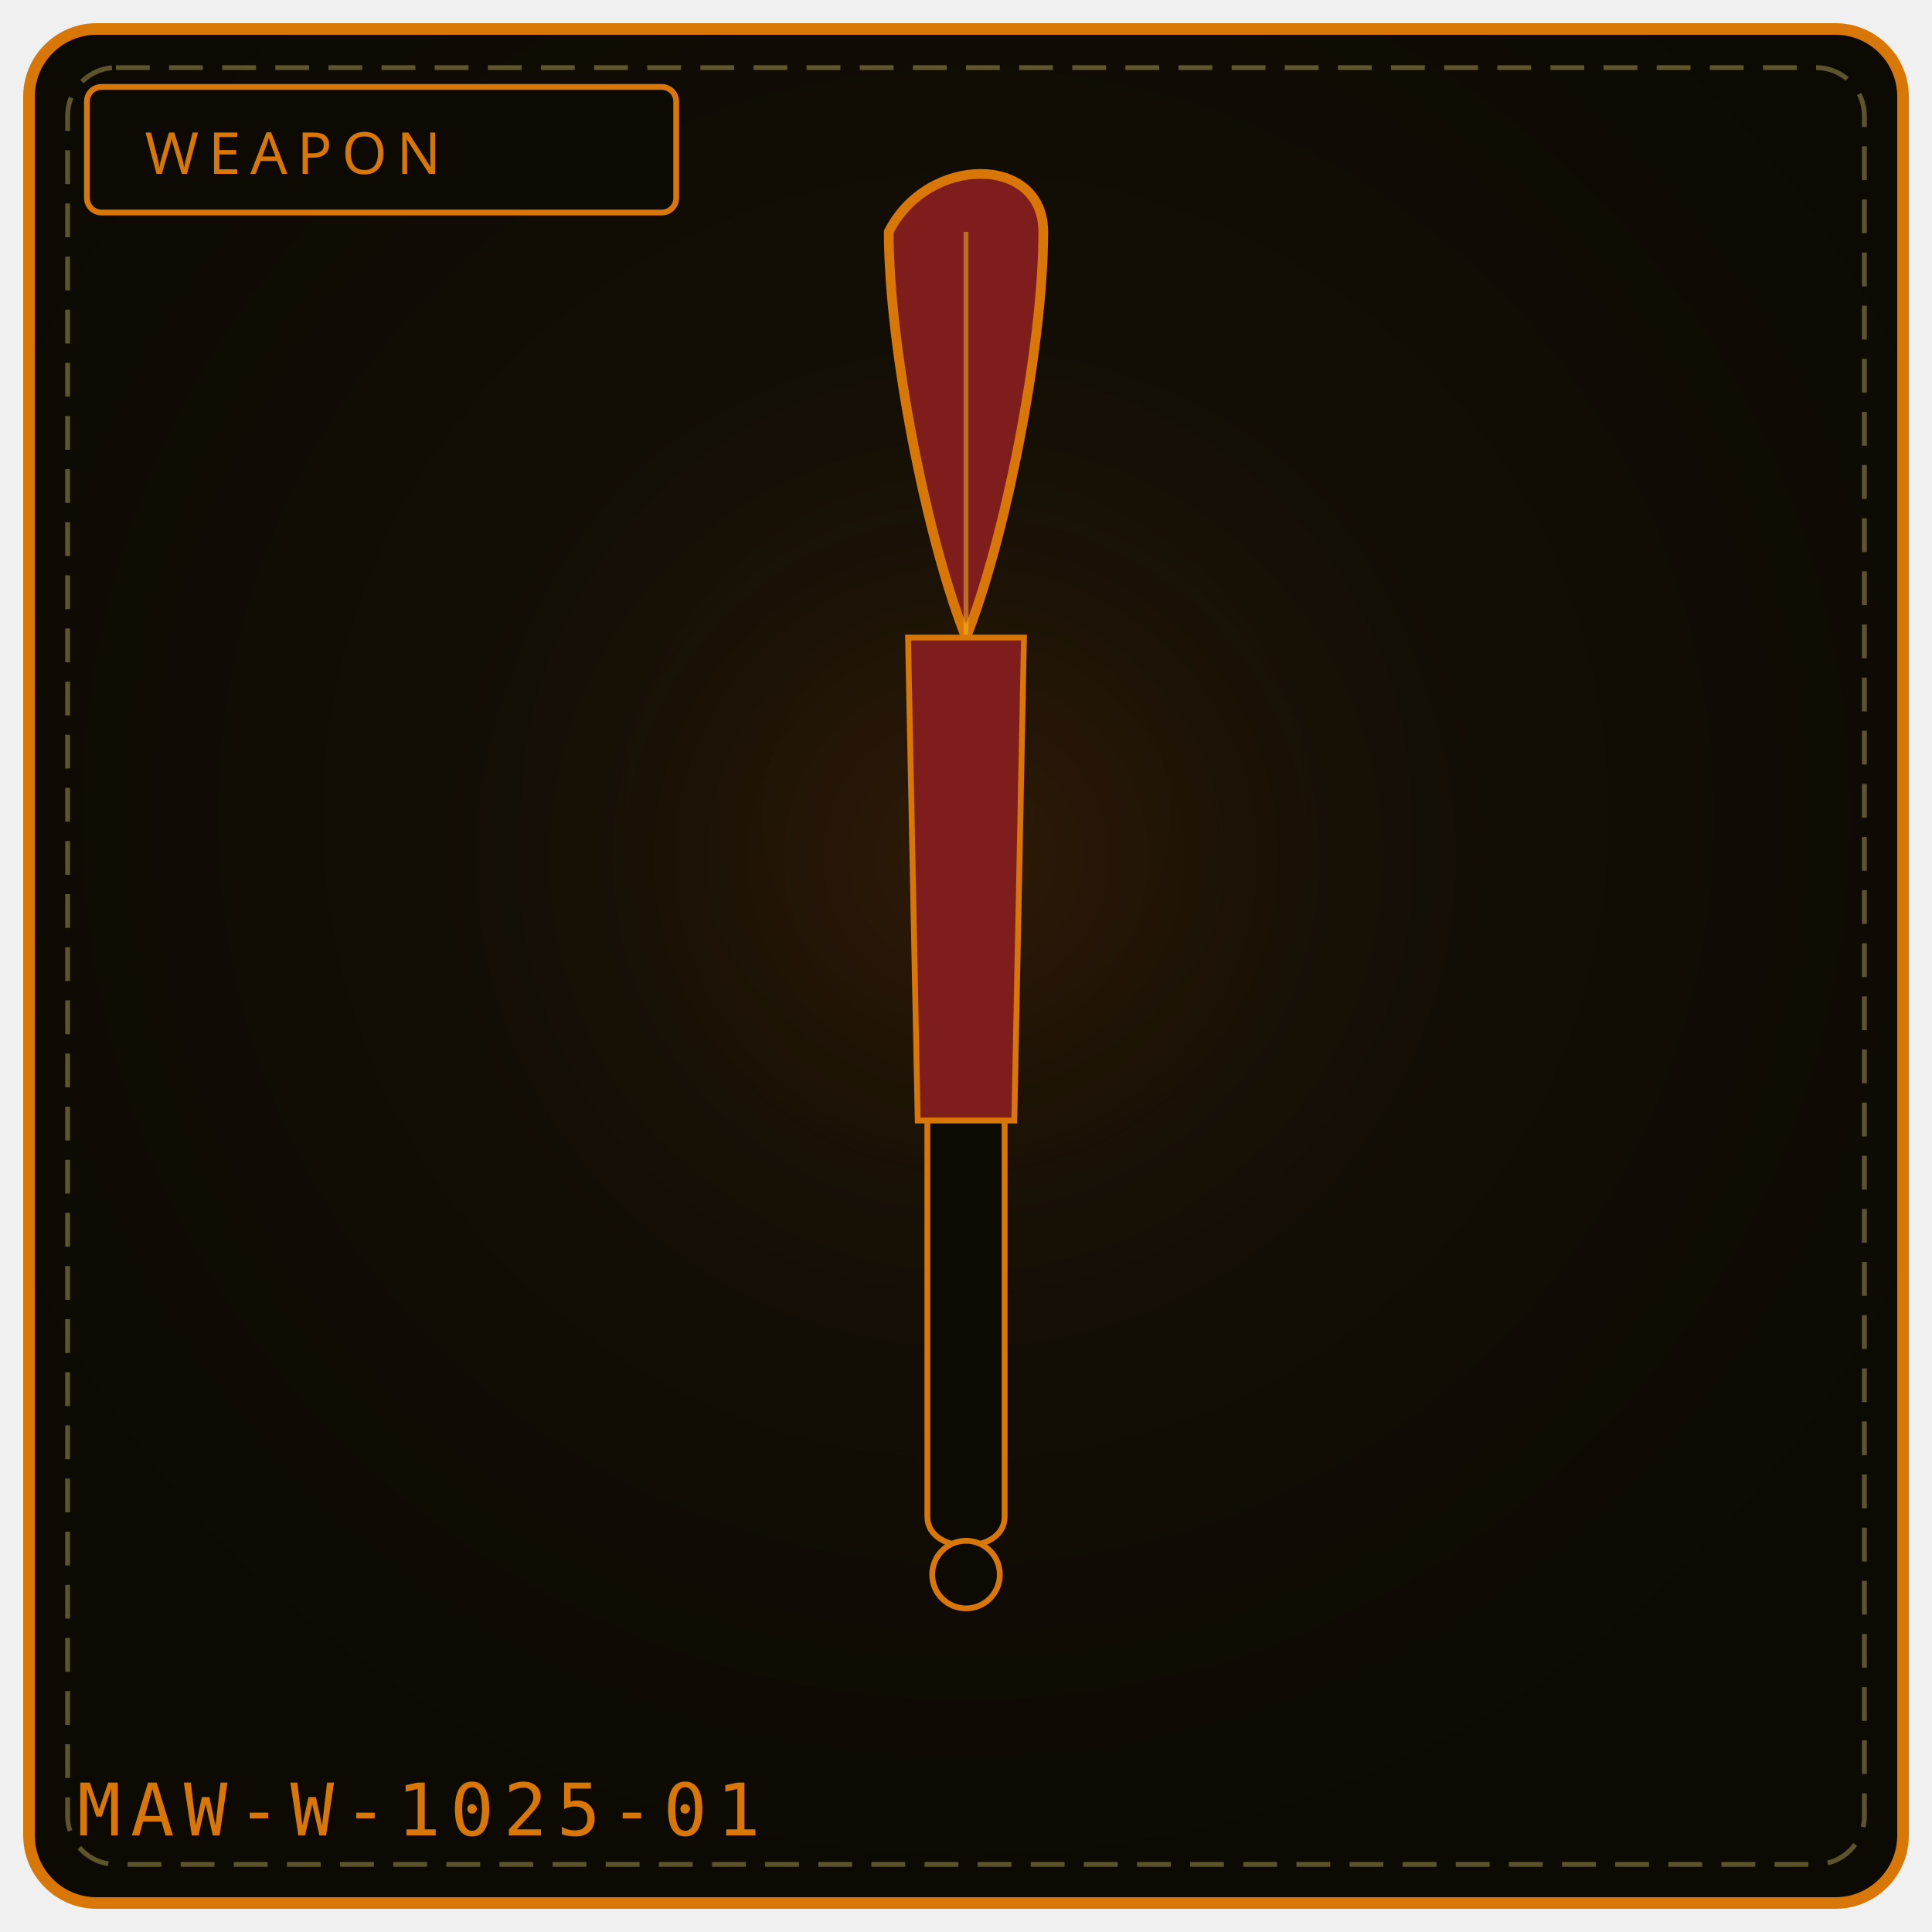
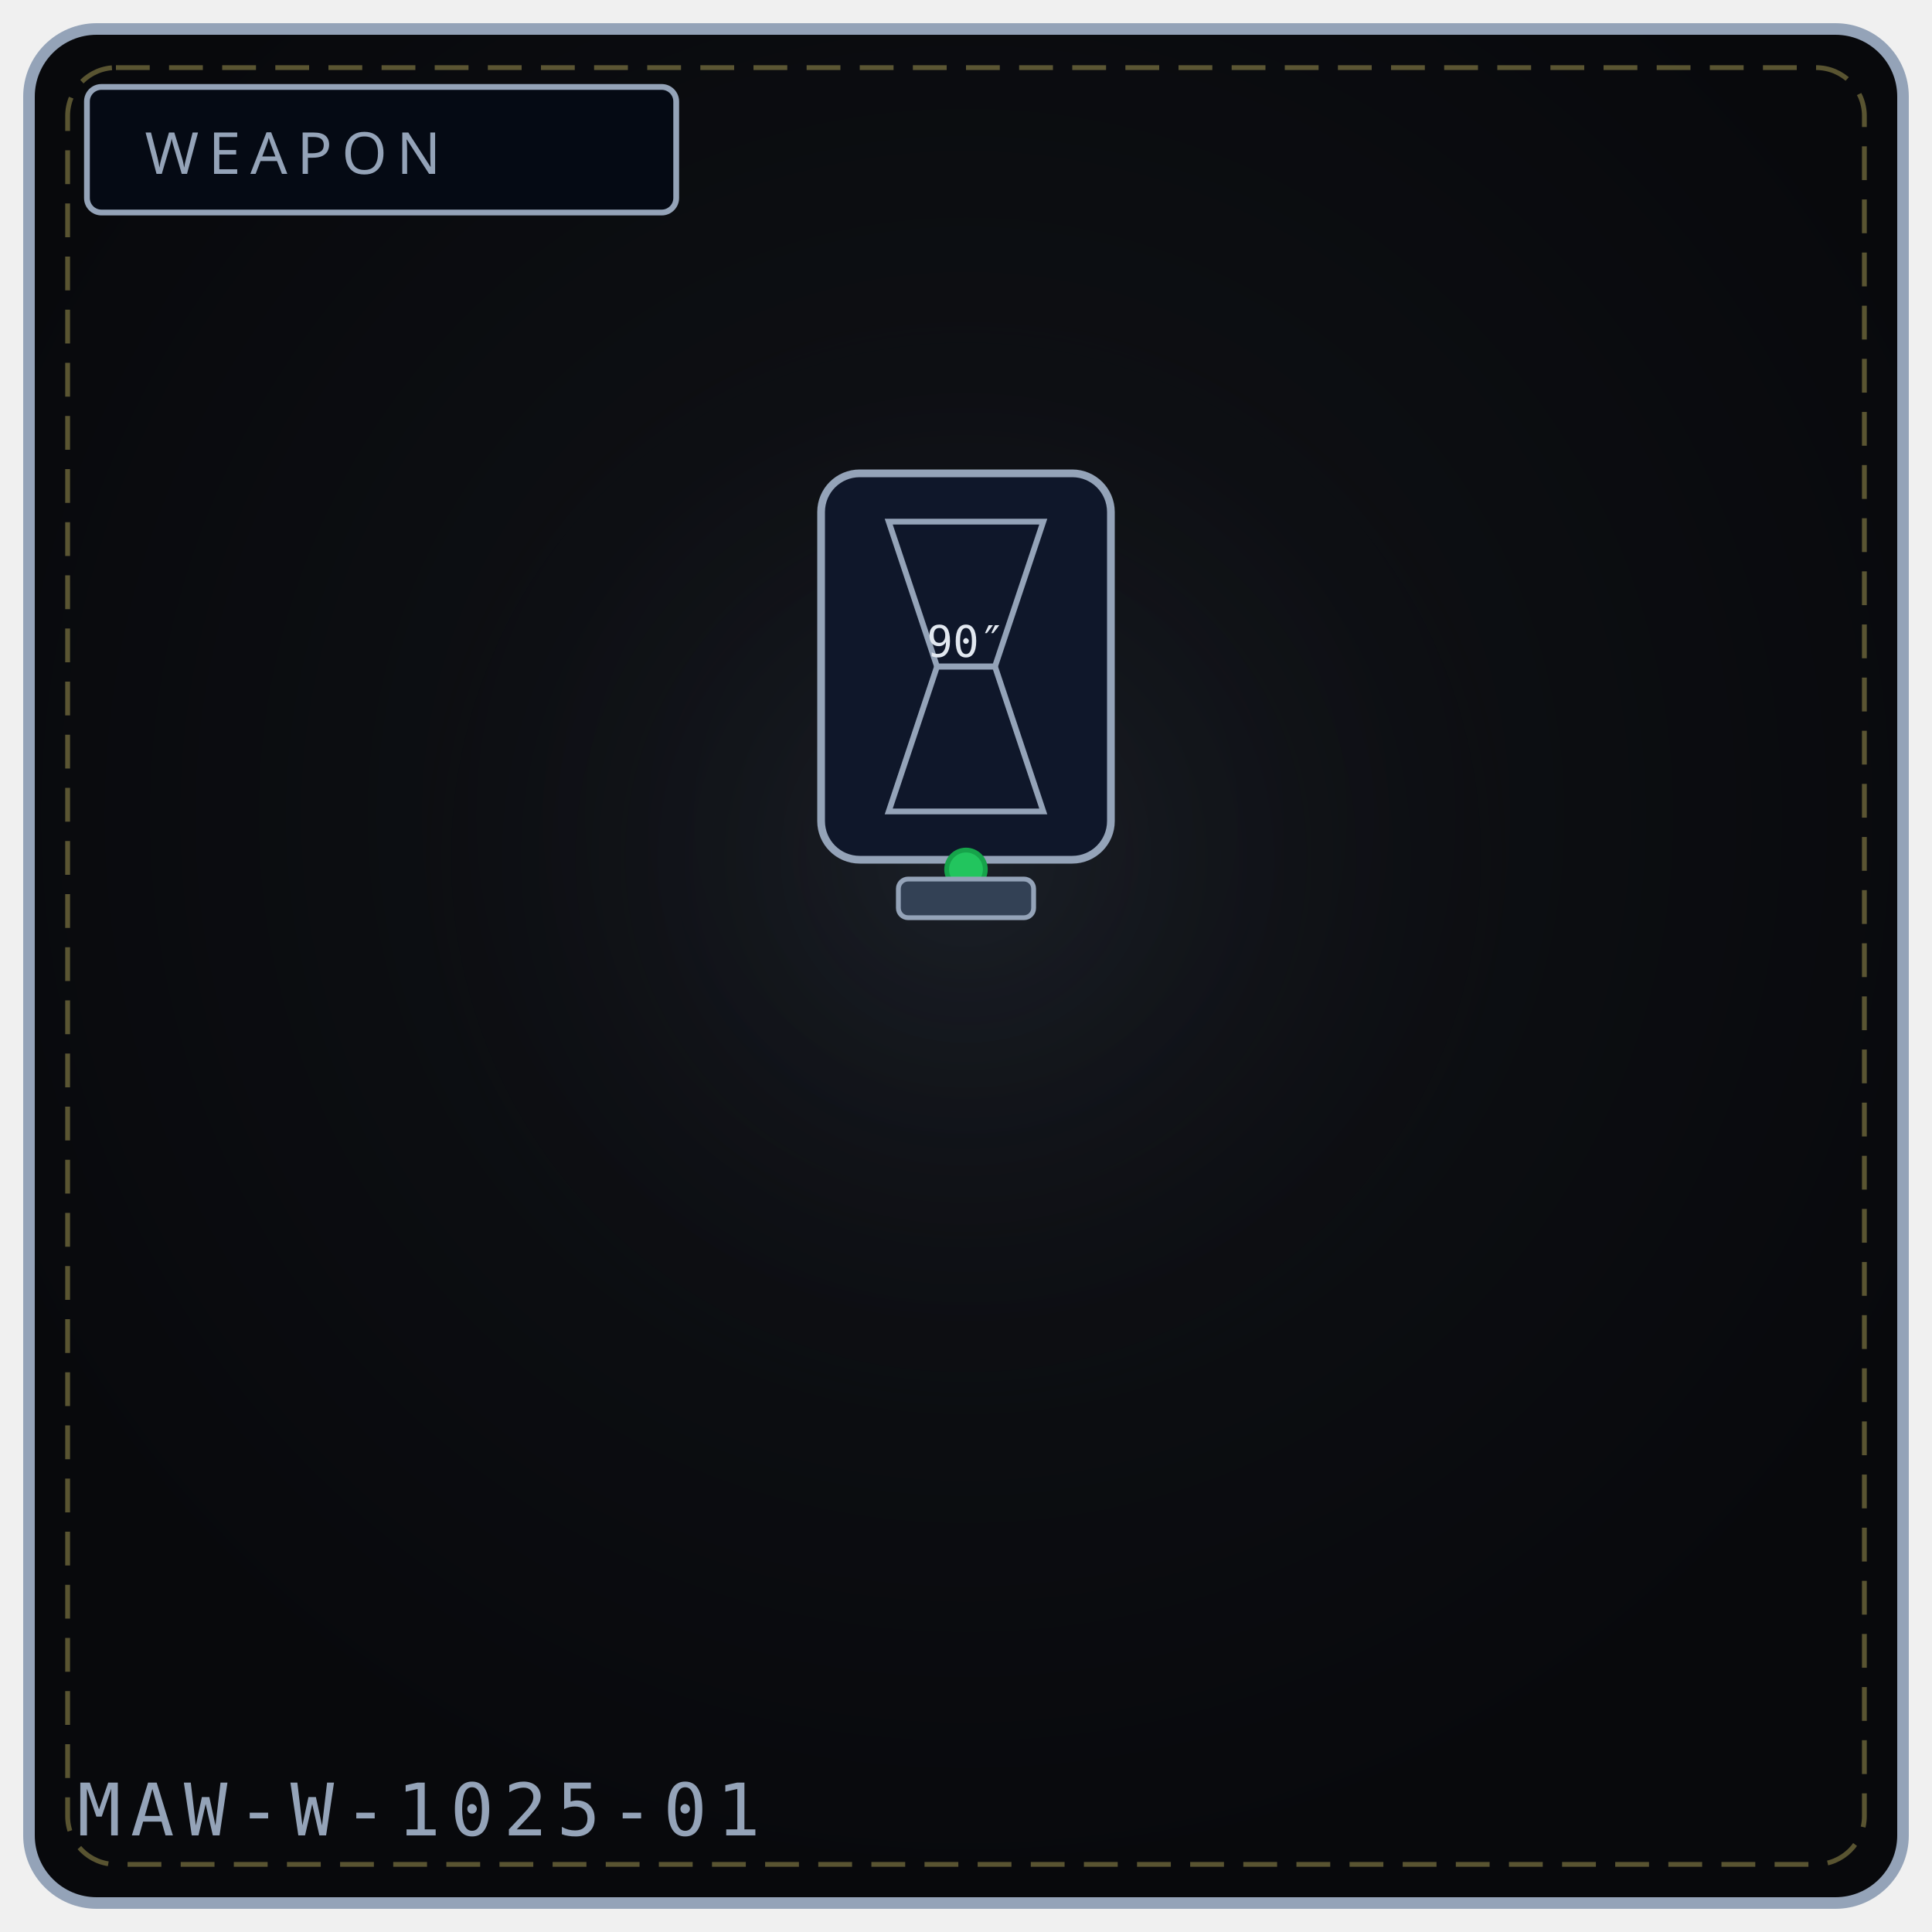
<svg xmlns="http://www.w3.org/2000/svg" viewBox="0 0 400 400" width="100%" height="100%" role="img" aria-label="WEAPON 1025">
  <defs>
    <radialGradient id="bg1025" cx="50%" cy="42%" r="58%">
-       <stop offset="0%" stop-color="#181206" />
-       <stop offset="100%" stop-color="#0d0a04" />
+       <stop offset="0%" stop-color="#111318" />
+       <stop offset="100%" stop-color="#08090c" />
    </radialGradient>
    <radialGradient id="gl1025" cx="50%" cy="46%" r="50%">
-       <stop offset="0%" stop-color="#92400e" stop-opacity=".20" />
+       <stop offset="0%" stop-color="#475569" stop-opacity=".20" />
      <stop offset="100%" stop-color="#000" stop-opacity="0" />
    </radialGradient>
  </defs>
-   <rect x="6" y="6" width="388" height="388" rx="14" fill="url(#bg1025)" stroke="#d97706" stroke-width="2.4" />
+   <rect x="6" y="6" width="388" height="388" rx="14" fill="url(#bg1025)" stroke="#94a3b8" stroke-width="2.4" />
  <rect x="14" y="14" width="372" height="372" rx="10" fill="none" stroke="#f1df76" stroke-width="1" stroke-dasharray="7 4" opacity=".35" />
  <circle cx="200" cy="188" r="132" fill="url(#gl1025)" />
-   <rect x="18" y="18" width="122" height="26" rx="3" fill="#0d0a04" stroke="#d97706" stroke-width="1.2" />
-   <text x="30" y="36" fill="#d97706" font-family="Impact, Arial Black, sans-serif" font-size="12" letter-spacing="2">WEAPON</text>
-   <path d="M184 48 C 192 32, 216 32, 216 48 C 216 72, 208 112, 200 132 C 192 112, 184 72, 184 48 Z" fill="#7f1d1d" stroke="#d97706" stroke-width="2" />
-   <path d="M200 48 L 200 132" stroke="#fbbf24" stroke-width="1" opacity=".5" />
-   <path d="M188 132 L 212 132 L 210 232 L 190 232 Z" fill="#7f1d1d" stroke="#d97706" stroke-width="1.2" />
-   <path d="M192 232 L 192 314 C 192 322, 208 322, 208 314 L 208 232 Z" fill="#0d0a04" stroke="#d97706" stroke-width="1.2" />
-   <circle cx="200" cy="326" r="7" fill="#0d0a04" stroke="#d97706" stroke-width="1.2" />
-   <text x="16" y="380" font-family="monospace" font-size="15" letter-spacing="2" fill="#d97706">MAW-W-1025-01</text>
-   <rect x="145" y="325" width="6" height="5" fill="#fff" opacity=".0" />
-   <circle cx="85" cy="341" r="3" fill="#000" opacity=".0" />
+   <rect x="18" y="18" width="122" height="26" rx="3" fill="#050a14" stroke="#94a3b8" stroke-width="1.2" />
+   <text x="30" y="36" fill="#94a3b8" font-family="Impact, Arial Black, sans-serif" font-size="12" letter-spacing="2">WEAPON</text>
+   <rect x="170" y="98" width="60" height="80" rx="8" fill="#0f172a" stroke="#94a3b8" stroke-width="1.6" />
+   <path d="M184 108 L216 108 L206 138 L194 138 Z" fill="none" stroke="#94a3b8" stroke-width="1.2" />
+   <path d="M184 168 L216 168 L206 138 L194 138 Z" fill="none" stroke="#94a3b8" stroke-width="1.2" />
+   <text x="200" y="136" text-anchor="middle" fill="#e2e8f0" font-family="monospace" font-size="9">90″</text>
+   <circle cx="200" cy="180" r="4" fill="#22c55e" stroke="#16a34a" stroke-width="1" />
+   <rect x="186" y="182" width="28" height="8" rx="2" fill="#334155" stroke="#94a3b8" stroke-width="1" />
+   <text x="16" y="380" font-family="monospace" font-size="15" letter-spacing="2" fill="#94a3b8">MAW-W-1025-01</text>
</svg>
